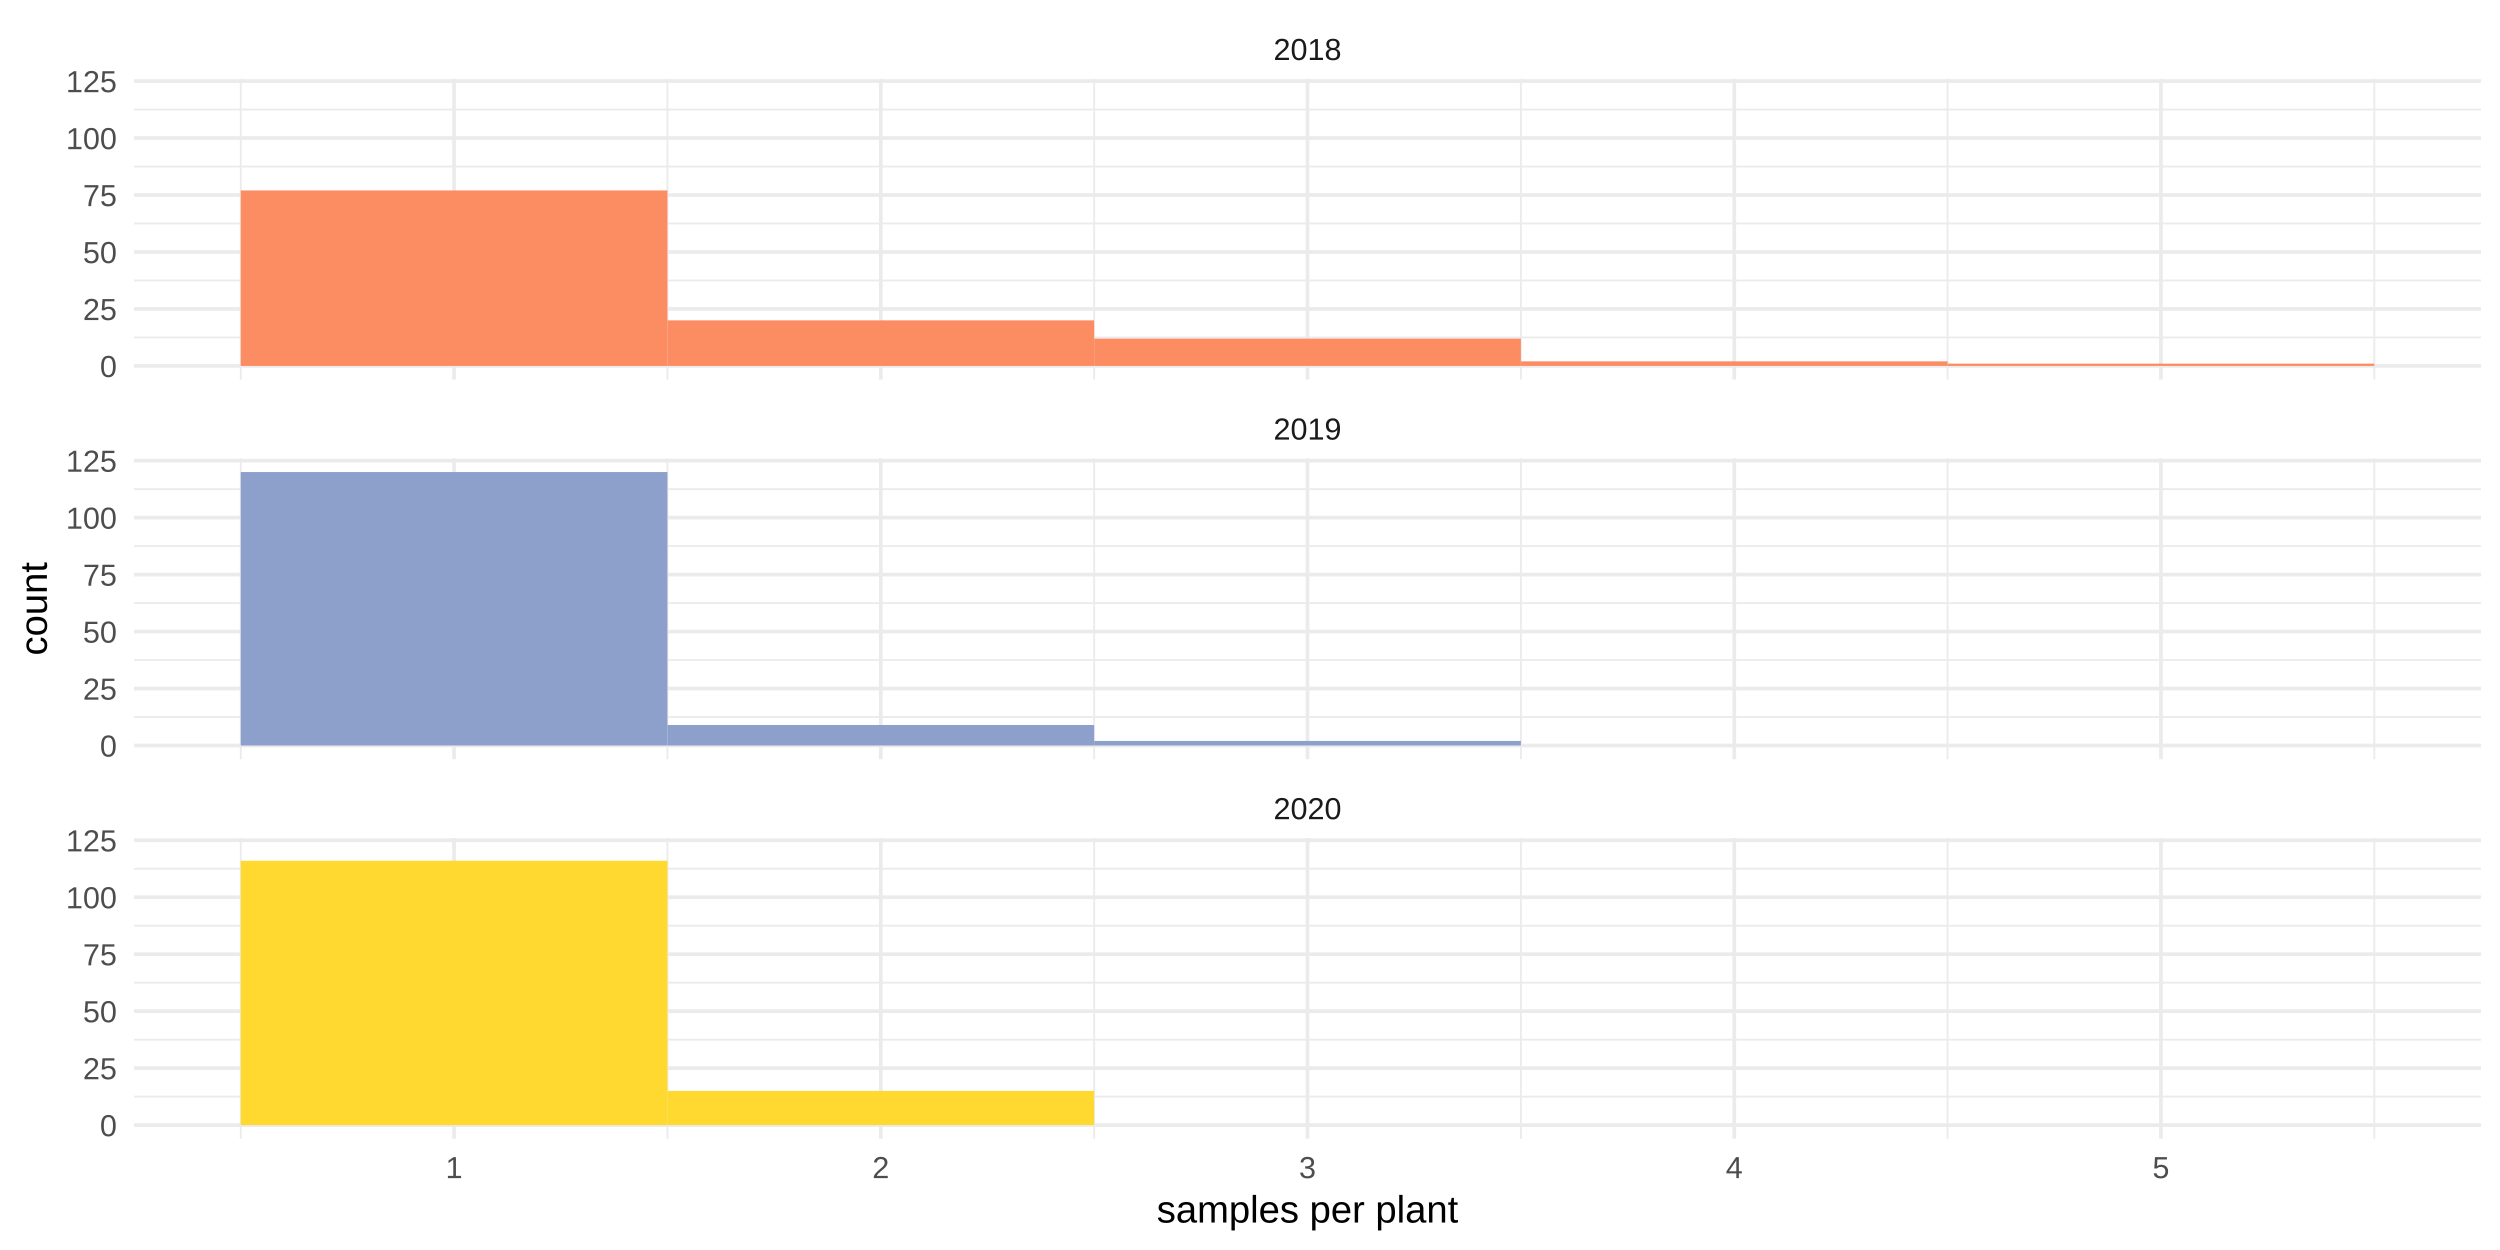
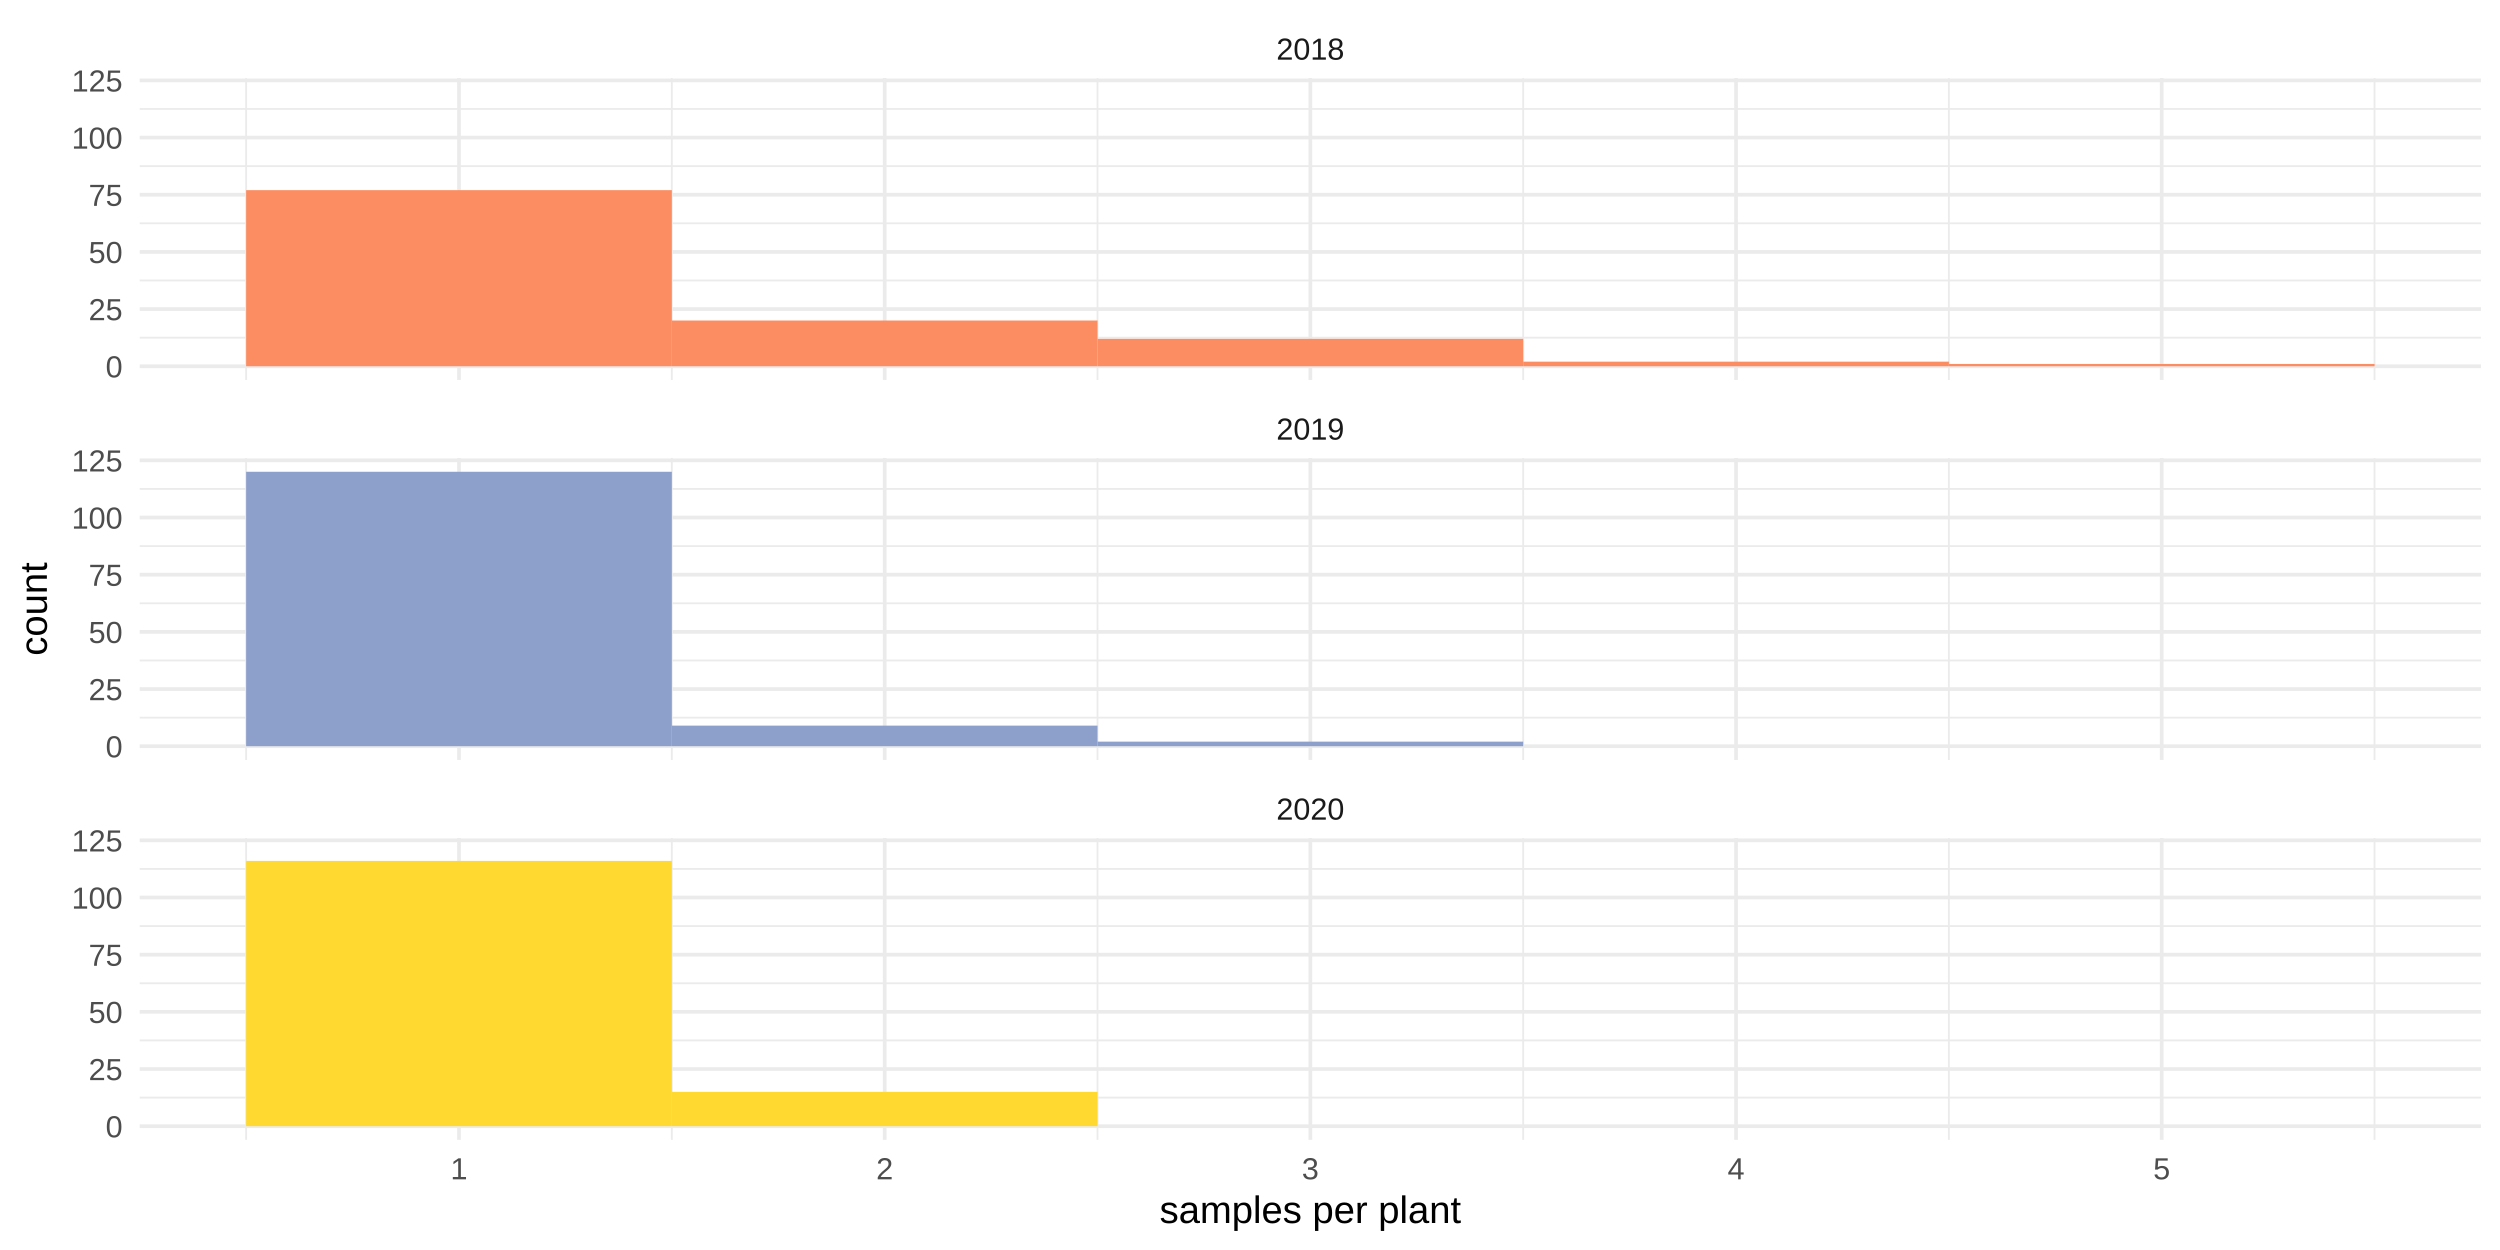
<svg xmlns="http://www.w3.org/2000/svg" class="svglite" width="720.00pt" height="360.00pt" viewBox="0 0 720.00 360.00">
  <defs>
    <style type="text/css">
    .svglite line, .svglite polyline, .svglite polygon, .svglite path, .svglite rect, .svglite circle {
      fill: none;
      stroke: #000000;
      stroke-linecap: round;
      stroke-linejoin: round;
      stroke-miterlimit: 10.00;
    }
    .svglite text {
      white-space: pre;
    }
  </style>
  </defs>
  <rect width="100%" height="100%" style="stroke: none; fill: #FFFFFF;" />
  <defs>
    <clipPath id="cpMC4wMHw3MjAuMDB8MC4wMHwzNjAuMDA=">
      <rect x="0.00" y="0.00" width="720.00" height="360.00" />
    </clipPath>
  </defs>
  <g clip-path="url(#cpMC4wMHw3MjAuMDB8MC4wMHwzNjAuMDA=)">
</g>
  <defs>
-     <clipPath id="cpMzguNjB8NzE0LjUyfDIyLjY5fDEwOS4zMg==">
-       <rect x="38.60" y="22.69" width="675.92" height="86.63" />
+     <clipPath id="cpNDAuMjR8NzE0LjUyfDIyLjQ5fDEwOS40Mw==">
+       <rect x="40.24" y="22.49" width="674.28" height="86.94" />
    </clipPath>
  </defs>
-   <g clip-path="url(#cpMzguNjB8NzE0LjUyfDIyLjY5fDEwOS4zMg==)">
-     <polyline points="38.60,97.18 714.52,97.18 " style="stroke-width: 0.53; stroke: #EBEBEB; stroke-linecap: butt;" />
-     <polyline points="38.60,80.77 714.52,80.77 " style="stroke-width: 0.53; stroke: #EBEBEB; stroke-linecap: butt;" />
-     <polyline points="38.60,64.36 714.52,64.36 " style="stroke-width: 0.53; stroke: #EBEBEB; stroke-linecap: butt;" />
-     <polyline points="38.60,47.96 714.52,47.96 " style="stroke-width: 0.53; stroke: #EBEBEB; stroke-linecap: butt;" />
-     <polyline points="38.60,31.55 714.52,31.55 " style="stroke-width: 0.53; stroke: #EBEBEB; stroke-linecap: butt;" />
-     <polyline points="69.33,109.32 69.33,22.69 " style="stroke-width: 0.53; stroke: #EBEBEB; stroke-linecap: butt;" />
-     <polyline points="192.22,109.32 192.22,22.69 " style="stroke-width: 0.53; stroke: #EBEBEB; stroke-linecap: butt;" />
-     <polyline points="315.12,109.32 315.12,22.69 " style="stroke-width: 0.53; stroke: #EBEBEB; stroke-linecap: butt;" />
-     <polyline points="438.01,109.32 438.01,22.69 " style="stroke-width: 0.53; stroke: #EBEBEB; stroke-linecap: butt;" />
-     <polyline points="560.90,109.32 560.90,22.69 " style="stroke-width: 0.53; stroke: #EBEBEB; stroke-linecap: butt;" />
-     <polyline points="683.80,109.32 683.80,22.69 " style="stroke-width: 0.53; stroke: #EBEBEB; stroke-linecap: butt;" />
-     <polyline points="38.60,105.38 714.52,105.38 " style="stroke-width: 1.07; stroke: #EBEBEB; stroke-linecap: butt;" />
-     <polyline points="38.60,88.98 714.52,88.98 " style="stroke-width: 1.07; stroke: #EBEBEB; stroke-linecap: butt;" />
-     <polyline points="38.60,72.57 714.52,72.57 " style="stroke-width: 1.07; stroke: #EBEBEB; stroke-linecap: butt;" />
-     <polyline points="38.60,56.16 714.52,56.16 " style="stroke-width: 1.07; stroke: #EBEBEB; stroke-linecap: butt;" />
-     <polyline points="38.60,39.75 714.52,39.75 " style="stroke-width: 1.07; stroke: #EBEBEB; stroke-linecap: butt;" />
-     <polyline points="38.60,23.34 714.52,23.34 " style="stroke-width: 1.07; stroke: #EBEBEB; stroke-linecap: butt;" />
-     <polyline points="130.77,109.32 130.77,22.69 " style="stroke-width: 1.07; stroke: #EBEBEB; stroke-linecap: butt;" />
-     <polyline points="253.67,109.32 253.67,22.69 " style="stroke-width: 1.07; stroke: #EBEBEB; stroke-linecap: butt;" />
-     <polyline points="376.56,109.32 376.56,22.69 " style="stroke-width: 1.07; stroke: #EBEBEB; stroke-linecap: butt;" />
-     <polyline points="499.46,109.32 499.46,22.69 " style="stroke-width: 1.07; stroke: #EBEBEB; stroke-linecap: butt;" />
-     <polyline points="622.35,109.32 622.35,22.69 " style="stroke-width: 1.07; stroke: #EBEBEB; stroke-linecap: butt;" />
-     <rect x="69.33" y="54.85" width="122.89" height="50.54" style="stroke-width: 1.07; stroke: none; stroke-linecap: butt; stroke-linejoin: miter; fill: #FC8D62;" />
-     <rect x="192.22" y="92.26" width="122.89" height="13.13" style="stroke-width: 1.07; stroke: none; stroke-linecap: butt; stroke-linejoin: miter; fill: #FC8D62;" />
-     <rect x="315.12" y="97.51" width="122.89" height="7.88" style="stroke-width: 1.07; stroke: none; stroke-linecap: butt; stroke-linejoin: miter; fill: #FC8D62;" />
-     <rect x="438.01" y="104.07" width="122.89" height="1.31" style="stroke-width: 1.07; stroke: none; stroke-linecap: butt; stroke-linejoin: miter; fill: #FC8D62;" />
-     <rect x="560.90" y="104.73" width="122.89" height="0.66" style="stroke-width: 1.07; stroke: none; stroke-linecap: butt; stroke-linejoin: miter; fill: #FC8D62;" />
+   <g clip-path="url(#cpNDAuMjR8NzE0LjUyfDIyLjQ5fDEwOS40Mw==)">
+     <polyline points="40.24,97.25 714.52,97.25 " style="stroke-width: 0.53; stroke: #EBEBEB; stroke-linecap: butt;" />
+     <polyline points="40.24,80.78 714.52,80.78 " style="stroke-width: 0.53; stroke: #EBEBEB; stroke-linecap: butt;" />
+     <polyline points="40.24,64.31 714.52,64.31 " style="stroke-width: 0.53; stroke: #EBEBEB; stroke-linecap: butt;" />
+     <polyline points="40.24,47.85 714.52,47.85 " style="stroke-width: 0.53; stroke: #EBEBEB; stroke-linecap: butt;" />
+     <polyline points="40.24,31.38 714.52,31.38 " style="stroke-width: 0.53; stroke: #EBEBEB; stroke-linecap: butt;" />
+     <polyline points="70.89,109.43 70.89,22.49 " style="stroke-width: 0.53; stroke: #EBEBEB; stroke-linecap: butt;" />
+     <polyline points="193.49,109.43 193.49,22.49 " style="stroke-width: 0.53; stroke: #EBEBEB; stroke-linecap: butt;" />
+     <polyline points="316.08,109.43 316.08,22.49 " style="stroke-width: 0.53; stroke: #EBEBEB; stroke-linecap: butt;" />
+     <polyline points="438.68,109.43 438.68,22.49 " style="stroke-width: 0.53; stroke: #EBEBEB; stroke-linecap: butt;" />
+     <polyline points="561.28,109.43 561.28,22.49 " style="stroke-width: 0.53; stroke: #EBEBEB; stroke-linecap: butt;" />
+     <polyline points="683.87,109.43 683.87,22.49 " style="stroke-width: 0.53; stroke: #EBEBEB; stroke-linecap: butt;" />
+     <polyline points="40.24,105.48 714.52,105.48 " style="stroke-width: 1.07; stroke: #EBEBEB; stroke-linecap: butt;" />
+     <polyline points="40.24,89.01 714.52,89.01 " style="stroke-width: 1.07; stroke: #EBEBEB; stroke-linecap: butt;" />
+     <polyline points="40.24,72.55 714.52,72.55 " style="stroke-width: 1.07; stroke: #EBEBEB; stroke-linecap: butt;" />
+     <polyline points="40.24,56.08 714.52,56.08 " style="stroke-width: 1.07; stroke: #EBEBEB; stroke-linecap: butt;" />
+     <polyline points="40.24,39.62 714.52,39.62 " style="stroke-width: 1.07; stroke: #EBEBEB; stroke-linecap: butt;" />
+     <polyline points="40.24,23.15 714.52,23.15 " style="stroke-width: 1.07; stroke: #EBEBEB; stroke-linecap: butt;" />
+     <polyline points="132.19,109.43 132.19,22.49 " style="stroke-width: 1.07; stroke: #EBEBEB; stroke-linecap: butt;" />
+     <polyline points="254.79,109.43 254.79,22.49 " style="stroke-width: 1.07; stroke: #EBEBEB; stroke-linecap: butt;" />
+     <polyline points="377.38,109.43 377.38,22.49 " style="stroke-width: 1.07; stroke: #EBEBEB; stroke-linecap: butt;" />
+     <polyline points="499.98,109.43 499.98,22.49 " style="stroke-width: 1.07; stroke: #EBEBEB; stroke-linecap: butt;" />
+     <polyline points="622.57,109.43 622.57,22.49 " style="stroke-width: 1.07; stroke: #EBEBEB; stroke-linecap: butt;" />
+     <rect x="70.89" y="54.76" width="122.60" height="50.72" style="stroke-width: 1.07; stroke: none; stroke-linecap: butt; stroke-linejoin: miter; fill: #FC8D62;" />
+     <rect x="193.49" y="92.31" width="122.60" height="13.17" style="stroke-width: 1.07; stroke: none; stroke-linecap: butt; stroke-linejoin: miter; fill: #FC8D62;" />
+     <rect x="316.08" y="97.58" width="122.60" height="7.90" style="stroke-width: 1.07; stroke: none; stroke-linecap: butt; stroke-linejoin: miter; fill: #FC8D62;" />
+     <rect x="438.68" y="104.16" width="122.60" height="1.32" style="stroke-width: 1.07; stroke: none; stroke-linecap: butt; stroke-linejoin: miter; fill: #FC8D62;" />
+     <rect x="561.28" y="104.82" width="122.60" height="0.66" style="stroke-width: 1.07; stroke: none; stroke-linecap: butt; stroke-linejoin: miter; fill: #FC8D62;" />
  </g>
  <g clip-path="url(#cpMC4wMHw3MjAuMDB8MC4wMHwzNjAuMDA=)">
</g>
  <defs>
-     <clipPath id="cpMzguNjB8NzE0LjUyfDEzMi4wMXwyMTguNjQ=">
-       <rect x="38.60" y="132.01" width="675.92" height="86.63" />
+     <clipPath id="cpNDAuMjR8NzE0LjUyfDEzMS45MnwyMTguODY=">
+       <rect x="40.24" y="131.92" width="674.28" height="86.94" />
    </clipPath>
  </defs>
-   <g clip-path="url(#cpMzguNjB8NzE0LjUyfDEzMi4wMXwyMTguNjQ=)">
-     <polyline points="38.60,206.50 714.52,206.50 " style="stroke-width: 0.53; stroke: #EBEBEB; stroke-linecap: butt;" />
-     <polyline points="38.60,190.09 714.52,190.09 " style="stroke-width: 0.53; stroke: #EBEBEB; stroke-linecap: butt;" />
-     <polyline points="38.60,173.69 714.52,173.69 " style="stroke-width: 0.53; stroke: #EBEBEB; stroke-linecap: butt;" />
-     <polyline points="38.60,157.28 714.52,157.28 " style="stroke-width: 0.53; stroke: #EBEBEB; stroke-linecap: butt;" />
-     <polyline points="38.60,140.87 714.52,140.87 " style="stroke-width: 0.53; stroke: #EBEBEB; stroke-linecap: butt;" />
-     <polyline points="69.33,218.64 69.33,132.01 " style="stroke-width: 0.53; stroke: #EBEBEB; stroke-linecap: butt;" />
-     <polyline points="192.22,218.64 192.22,132.01 " style="stroke-width: 0.53; stroke: #EBEBEB; stroke-linecap: butt;" />
-     <polyline points="315.12,218.64 315.12,132.01 " style="stroke-width: 0.53; stroke: #EBEBEB; stroke-linecap: butt;" />
-     <polyline points="438.01,218.64 438.01,132.01 " style="stroke-width: 0.53; stroke: #EBEBEB; stroke-linecap: butt;" />
-     <polyline points="560.90,218.64 560.90,132.01 " style="stroke-width: 0.53; stroke: #EBEBEB; stroke-linecap: butt;" />
-     <polyline points="683.80,218.64 683.80,132.01 " style="stroke-width: 0.53; stroke: #EBEBEB; stroke-linecap: butt;" />
-     <polyline points="38.60,214.71 714.52,214.71 " style="stroke-width: 1.07; stroke: #EBEBEB; stroke-linecap: butt;" />
-     <polyline points="38.60,198.30 714.52,198.30 " style="stroke-width: 1.07; stroke: #EBEBEB; stroke-linecap: butt;" />
-     <polyline points="38.60,181.89 714.52,181.89 " style="stroke-width: 1.07; stroke: #EBEBEB; stroke-linecap: butt;" />
-     <polyline points="38.60,165.48 714.52,165.48 " style="stroke-width: 1.07; stroke: #EBEBEB; stroke-linecap: butt;" />
-     <polyline points="38.60,149.07 714.52,149.07 " style="stroke-width: 1.07; stroke: #EBEBEB; stroke-linecap: butt;" />
-     <polyline points="38.60,132.67 714.52,132.67 " style="stroke-width: 1.07; stroke: #EBEBEB; stroke-linecap: butt;" />
-     <polyline points="130.77,218.64 130.77,132.01 " style="stroke-width: 1.07; stroke: #EBEBEB; stroke-linecap: butt;" />
-     <polyline points="253.67,218.64 253.67,132.01 " style="stroke-width: 1.07; stroke: #EBEBEB; stroke-linecap: butt;" />
-     <polyline points="376.56,218.64 376.56,132.01 " style="stroke-width: 1.07; stroke: #EBEBEB; stroke-linecap: butt;" />
-     <polyline points="499.46,218.64 499.46,132.01 " style="stroke-width: 1.07; stroke: #EBEBEB; stroke-linecap: butt;" />
-     <polyline points="622.35,218.64 622.35,132.01 " style="stroke-width: 1.07; stroke: #EBEBEB; stroke-linecap: butt;" />
-     <rect x="69.33" y="135.95" width="122.89" height="78.76" style="stroke-width: 1.07; stroke: none; stroke-linecap: butt; stroke-linejoin: miter; fill: #8DA0CB;" />
-     <rect x="192.22" y="208.80" width="122.89" height="5.91" style="stroke-width: 1.07; stroke: none; stroke-linecap: butt; stroke-linejoin: miter; fill: #8DA0CB;" />
-     <rect x="315.12" y="213.39" width="122.89" height="1.31" style="stroke-width: 1.07; stroke: none; stroke-linecap: butt; stroke-linejoin: miter; fill: #8DA0CB;" />
-     <rect x="438.01" y="214.71" width="122.89" height="0.00" style="stroke-width: 1.07; stroke: none; stroke-linecap: butt; stroke-linejoin: miter; fill: #8DA0CB;" />
-     <rect x="560.90" y="214.71" width="122.89" height="0.00" style="stroke-width: 1.07; stroke: none; stroke-linecap: butt; stroke-linejoin: miter; fill: #8DA0CB;" />
+   <g clip-path="url(#cpNDAuMjR8NzE0LjUyfDEzMS45MnwyMTguODY=)">
+     <polyline points="40.24,206.68 714.52,206.68 " style="stroke-width: 0.53; stroke: #EBEBEB; stroke-linecap: butt;" />
+     <polyline points="40.24,190.21 714.52,190.21 " style="stroke-width: 0.53; stroke: #EBEBEB; stroke-linecap: butt;" />
+     <polyline points="40.24,173.75 714.52,173.75 " style="stroke-width: 0.53; stroke: #EBEBEB; stroke-linecap: butt;" />
+     <polyline points="40.24,157.28 714.52,157.28 " style="stroke-width: 0.53; stroke: #EBEBEB; stroke-linecap: butt;" />
+     <polyline points="40.24,140.81 714.52,140.81 " style="stroke-width: 0.53; stroke: #EBEBEB; stroke-linecap: butt;" />
+     <polyline points="70.89,218.86 70.89,131.92 " style="stroke-width: 0.53; stroke: #EBEBEB; stroke-linecap: butt;" />
+     <polyline points="193.49,218.86 193.49,131.92 " style="stroke-width: 0.53; stroke: #EBEBEB; stroke-linecap: butt;" />
+     <polyline points="316.08,218.86 316.08,131.92 " style="stroke-width: 0.53; stroke: #EBEBEB; stroke-linecap: butt;" />
+     <polyline points="438.68,218.86 438.68,131.92 " style="stroke-width: 0.53; stroke: #EBEBEB; stroke-linecap: butt;" />
+     <polyline points="561.28,218.86 561.28,131.92 " style="stroke-width: 0.53; stroke: #EBEBEB; stroke-linecap: butt;" />
+     <polyline points="683.87,218.86 683.87,131.92 " style="stroke-width: 0.53; stroke: #EBEBEB; stroke-linecap: butt;" />
+     <polyline points="40.24,214.91 714.52,214.91 " style="stroke-width: 1.07; stroke: #EBEBEB; stroke-linecap: butt;" />
+     <polyline points="40.24,198.45 714.52,198.45 " style="stroke-width: 1.07; stroke: #EBEBEB; stroke-linecap: butt;" />
+     <polyline points="40.24,181.98 714.52,181.98 " style="stroke-width: 1.07; stroke: #EBEBEB; stroke-linecap: butt;" />
+     <polyline points="40.24,165.51 714.52,165.51 " style="stroke-width: 1.07; stroke: #EBEBEB; stroke-linecap: butt;" />
+     <polyline points="40.24,149.05 714.52,149.05 " style="stroke-width: 1.07; stroke: #EBEBEB; stroke-linecap: butt;" />
+     <polyline points="40.24,132.58 714.52,132.58 " style="stroke-width: 1.07; stroke: #EBEBEB; stroke-linecap: butt;" />
+     <polyline points="132.19,218.86 132.19,131.92 " style="stroke-width: 1.07; stroke: #EBEBEB; stroke-linecap: butt;" />
+     <polyline points="254.79,218.86 254.79,131.92 " style="stroke-width: 1.07; stroke: #EBEBEB; stroke-linecap: butt;" />
+     <polyline points="377.38,218.86 377.38,131.92 " style="stroke-width: 1.07; stroke: #EBEBEB; stroke-linecap: butt;" />
+     <polyline points="499.98,218.86 499.98,131.92 " style="stroke-width: 1.07; stroke: #EBEBEB; stroke-linecap: butt;" />
+     <polyline points="622.57,218.86 622.57,131.92 " style="stroke-width: 1.07; stroke: #EBEBEB; stroke-linecap: butt;" />
+     <rect x="70.89" y="135.87" width="122.60" height="79.04" style="stroke-width: 1.07; stroke: none; stroke-linecap: butt; stroke-linejoin: miter; fill: #8DA0CB;" />
+     <rect x="193.49" y="208.98" width="122.60" height="5.93" style="stroke-width: 1.07; stroke: none; stroke-linecap: butt; stroke-linejoin: miter; fill: #8DA0CB;" />
+     <rect x="316.08" y="213.59" width="122.60" height="1.32" style="stroke-width: 1.07; stroke: none; stroke-linecap: butt; stroke-linejoin: miter; fill: #8DA0CB;" />
+     <rect x="438.68" y="214.91" width="122.60" height="0.00" style="stroke-width: 1.07; stroke: none; stroke-linecap: butt; stroke-linejoin: miter; fill: #8DA0CB;" />
+     <rect x="561.28" y="214.91" width="122.60" height="0.00" style="stroke-width: 1.07; stroke: none; stroke-linecap: butt; stroke-linejoin: miter; fill: #8DA0CB;" />
  </g>
  <g clip-path="url(#cpMC4wMHw3MjAuMDB8MC4wMHwzNjAuMDA=)">
</g>
  <defs>
-     <clipPath id="cpMzguNjB8NzE0LjUyfDI0MS4zM3wzMjcuOTc=">
-       <rect x="38.60" y="241.33" width="675.92" height="86.63" />
+     <clipPath id="cpNDAuMjR8NzE0LjUyfDI0MS4zNXwzMjguMjk=">
+       <rect x="40.24" y="241.35" width="674.28" height="86.94" />
    </clipPath>
  </defs>
-   <g clip-path="url(#cpMzguNjB8NzE0LjUyfDI0MS4zM3wzMjcuOTc=)">
-     <polyline points="38.60,315.82 714.52,315.82 " style="stroke-width: 0.53; stroke: #EBEBEB; stroke-linecap: butt;" />
-     <polyline points="38.60,299.42 714.52,299.42 " style="stroke-width: 0.53; stroke: #EBEBEB; stroke-linecap: butt;" />
-     <polyline points="38.60,283.01 714.52,283.01 " style="stroke-width: 0.53; stroke: #EBEBEB; stroke-linecap: butt;" />
-     <polyline points="38.60,266.60 714.52,266.60 " style="stroke-width: 0.53; stroke: #EBEBEB; stroke-linecap: butt;" />
-     <polyline points="38.60,250.19 714.52,250.19 " style="stroke-width: 0.53; stroke: #EBEBEB; stroke-linecap: butt;" />
-     <polyline points="69.33,327.97 69.33,241.33 " style="stroke-width: 0.53; stroke: #EBEBEB; stroke-linecap: butt;" />
-     <polyline points="192.22,327.97 192.22,241.33 " style="stroke-width: 0.53; stroke: #EBEBEB; stroke-linecap: butt;" />
-     <polyline points="315.12,327.97 315.12,241.33 " style="stroke-width: 0.53; stroke: #EBEBEB; stroke-linecap: butt;" />
-     <polyline points="438.01,327.97 438.01,241.33 " style="stroke-width: 0.53; stroke: #EBEBEB; stroke-linecap: butt;" />
-     <polyline points="560.90,327.97 560.90,241.33 " style="stroke-width: 0.53; stroke: #EBEBEB; stroke-linecap: butt;" />
-     <polyline points="683.80,327.97 683.80,241.33 " style="stroke-width: 0.53; stroke: #EBEBEB; stroke-linecap: butt;" />
-     <polyline points="38.60,324.03 714.52,324.03 " style="stroke-width: 1.07; stroke: #EBEBEB; stroke-linecap: butt;" />
-     <polyline points="38.60,307.62 714.52,307.62 " style="stroke-width: 1.07; stroke: #EBEBEB; stroke-linecap: butt;" />
-     <polyline points="38.60,291.21 714.52,291.21 " style="stroke-width: 1.07; stroke: #EBEBEB; stroke-linecap: butt;" />
-     <polyline points="38.60,274.80 714.52,274.80 " style="stroke-width: 1.07; stroke: #EBEBEB; stroke-linecap: butt;" />
-     <polyline points="38.60,258.40 714.52,258.40 " style="stroke-width: 1.07; stroke: #EBEBEB; stroke-linecap: butt;" />
-     <polyline points="38.60,241.99 714.52,241.99 " style="stroke-width: 1.07; stroke: #EBEBEB; stroke-linecap: butt;" />
-     <polyline points="130.77,327.97 130.77,241.33 " style="stroke-width: 1.07; stroke: #EBEBEB; stroke-linecap: butt;" />
-     <polyline points="253.67,327.97 253.67,241.33 " style="stroke-width: 1.07; stroke: #EBEBEB; stroke-linecap: butt;" />
-     <polyline points="376.56,327.97 376.56,241.33 " style="stroke-width: 1.07; stroke: #EBEBEB; stroke-linecap: butt;" />
-     <polyline points="499.46,327.97 499.46,241.33 " style="stroke-width: 1.07; stroke: #EBEBEB; stroke-linecap: butt;" />
-     <polyline points="622.35,327.97 622.35,241.33 " style="stroke-width: 1.07; stroke: #EBEBEB; stroke-linecap: butt;" />
-     <rect x="69.33" y="247.90" width="122.89" height="76.13" style="stroke-width: 1.07; stroke: none; stroke-linecap: butt; stroke-linejoin: miter; fill: #FFD92F;" />
-     <rect x="192.22" y="314.18" width="122.89" height="9.84" style="stroke-width: 1.07; stroke: none; stroke-linecap: butt; stroke-linejoin: miter; fill: #FFD92F;" />
-     <rect x="315.12" y="324.03" width="122.89" height="0.00" style="stroke-width: 1.07; stroke: none; stroke-linecap: butt; stroke-linejoin: miter; fill: #FFD92F;" />
-     <rect x="438.01" y="324.03" width="122.89" height="0.00" style="stroke-width: 1.07; stroke: none; stroke-linecap: butt; stroke-linejoin: miter; fill: #FFD92F;" />
-     <rect x="560.90" y="324.03" width="122.89" height="0.00" style="stroke-width: 1.07; stroke: none; stroke-linecap: butt; stroke-linejoin: miter; fill: #FFD92F;" />
+   <g clip-path="url(#cpNDAuMjR8NzE0LjUyfDI0MS4zNXwzMjguMjk=)">
+     <polyline points="40.24,316.11 714.52,316.11 " style="stroke-width: 0.53; stroke: #EBEBEB; stroke-linecap: butt;" />
+     <polyline points="40.24,299.64 714.52,299.64 " style="stroke-width: 0.53; stroke: #EBEBEB; stroke-linecap: butt;" />
+     <polyline points="40.24,283.18 714.52,283.18 " style="stroke-width: 0.53; stroke: #EBEBEB; stroke-linecap: butt;" />
+     <polyline points="40.24,266.71 714.52,266.71 " style="stroke-width: 0.53; stroke: #EBEBEB; stroke-linecap: butt;" />
+     <polyline points="40.24,250.25 714.52,250.25 " style="stroke-width: 0.53; stroke: #EBEBEB; stroke-linecap: butt;" />
+     <polyline points="70.89,328.29 70.89,241.35 " style="stroke-width: 0.53; stroke: #EBEBEB; stroke-linecap: butt;" />
+     <polyline points="193.49,328.29 193.49,241.35 " style="stroke-width: 0.53; stroke: #EBEBEB; stroke-linecap: butt;" />
+     <polyline points="316.08,328.29 316.08,241.35 " style="stroke-width: 0.53; stroke: #EBEBEB; stroke-linecap: butt;" />
+     <polyline points="438.68,328.29 438.68,241.35 " style="stroke-width: 0.53; stroke: #EBEBEB; stroke-linecap: butt;" />
+     <polyline points="561.28,328.29 561.28,241.35 " style="stroke-width: 0.53; stroke: #EBEBEB; stroke-linecap: butt;" />
+     <polyline points="683.87,328.29 683.87,241.35 " style="stroke-width: 0.53; stroke: #EBEBEB; stroke-linecap: butt;" />
+     <polyline points="40.24,324.34 714.52,324.34 " style="stroke-width: 1.07; stroke: #EBEBEB; stroke-linecap: butt;" />
+     <polyline points="40.24,307.88 714.52,307.88 " style="stroke-width: 1.07; stroke: #EBEBEB; stroke-linecap: butt;" />
+     <polyline points="40.24,291.41 714.52,291.41 " style="stroke-width: 1.07; stroke: #EBEBEB; stroke-linecap: butt;" />
+     <polyline points="40.24,274.94 714.52,274.94 " style="stroke-width: 1.07; stroke: #EBEBEB; stroke-linecap: butt;" />
+     <polyline points="40.24,258.48 714.52,258.48 " style="stroke-width: 1.07; stroke: #EBEBEB; stroke-linecap: butt;" />
+     <polyline points="40.24,242.01 714.52,242.01 " style="stroke-width: 1.07; stroke: #EBEBEB; stroke-linecap: butt;" />
+     <polyline points="132.19,328.29 132.19,241.35 " style="stroke-width: 1.07; stroke: #EBEBEB; stroke-linecap: butt;" />
+     <polyline points="254.79,328.29 254.79,241.35 " style="stroke-width: 1.07; stroke: #EBEBEB; stroke-linecap: butt;" />
+     <polyline points="377.38,328.29 377.38,241.35 " style="stroke-width: 1.07; stroke: #EBEBEB; stroke-linecap: butt;" />
+     <polyline points="499.98,328.29 499.98,241.35 " style="stroke-width: 1.07; stroke: #EBEBEB; stroke-linecap: butt;" />
+     <polyline points="622.57,328.29 622.57,241.35 " style="stroke-width: 1.07; stroke: #EBEBEB; stroke-linecap: butt;" />
+     <rect x="70.89" y="247.94" width="122.60" height="76.40" style="stroke-width: 1.07; stroke: none; stroke-linecap: butt; stroke-linejoin: miter; fill: #FFD92F;" />
+     <rect x="193.49" y="314.46" width="122.60" height="9.88" style="stroke-width: 1.07; stroke: none; stroke-linecap: butt; stroke-linejoin: miter; fill: #FFD92F;" />
+     <rect x="316.08" y="324.34" width="122.60" height="0.00" style="stroke-width: 1.07; stroke: none; stroke-linecap: butt; stroke-linejoin: miter; fill: #FFD92F;" />
+     <rect x="438.68" y="324.34" width="122.60" height="0.00" style="stroke-width: 1.07; stroke: none; stroke-linecap: butt; stroke-linejoin: miter; fill: #FFD92F;" />
+     <rect x="561.28" y="324.34" width="122.60" height="0.00" style="stroke-width: 1.07; stroke: none; stroke-linecap: butt; stroke-linejoin: miter; fill: #FFD92F;" />
  </g>
  <g clip-path="url(#cpMC4wMHw3MjAuMDB8MC4wMHwzNjAuMDA=)">
</g>
  <defs>
-     <clipPath id="cpMzguNjB8NzE0LjUyfDIyNC4xMnwyNDEuMzM=">
-       <rect x="38.60" y="224.12" width="675.92" height="17.21" />
+     <clipPath id="cpNDAuMjR8NzE0LjUyfDIyNC4zNHwyNDEuMzU=">
+       <rect x="40.24" y="224.34" width="674.28" height="17.01" />
    </clipPath>
  </defs>
-   <g clip-path="url(#cpMzguNjB8NzE0LjUyfDIyNC4xMnwyNDEuMzM=)">
-     <text x="376.56" y="235.94" text-anchor="middle" style="font-size: 8.80px;fill: #1A1A1A; font-family: &quot;Arial&quot;;">2020</text>
+   <g clip-path="url(#cpNDAuMjR8NzE0LjUyfDIyNC4zNHwyNDEuMzU=)">
+     <text x="377.38" y="236.06" text-anchor="middle" style="font-size: 8.80px;fill: #1A1A1A; font-family: &quot;Arial&quot;;">2020</text>
  </g>
  <g clip-path="url(#cpMC4wMHw3MjAuMDB8MC4wMHwzNjAuMDA=)">
</g>
  <defs>
-     <clipPath id="cpMzguNjB8NzE0LjUyfDExNC44MHwxMzIuMDE=">
-       <rect x="38.60" y="114.80" width="675.92" height="17.21" />
+     <clipPath id="cpNDAuMjR8NzE0LjUyfDExNC45MXwxMzEuOTI=">
+       <rect x="40.24" y="114.91" width="674.28" height="17.01" />
    </clipPath>
  </defs>
-   <g clip-path="url(#cpMzguNjB8NzE0LjUyfDExNC44MHwxMzIuMDE=)">
-     <text x="376.56" y="126.61" text-anchor="middle" style="font-size: 8.80px;fill: #1A1A1A; font-family: &quot;Arial&quot;;">2019</text>
+   <g clip-path="url(#cpNDAuMjR8NzE0LjUyfDExNC45MXwxMzEuOTI=)">
+     <text x="377.38" y="126.62" text-anchor="middle" style="font-size: 8.80px;fill: #1A1A1A; font-family: &quot;Arial&quot;;">2019</text>
  </g>
  <g clip-path="url(#cpMC4wMHw3MjAuMDB8MC4wMHwzNjAuMDA=)">
</g>
  <defs>
-     <clipPath id="cpMzguNjB8NzE0LjUyfDUuNDh8MjIuNjk=">
-       <rect x="38.60" y="5.48" width="675.92" height="17.21" />
+     <clipPath id="cpNDAuMjR8NzE0LjUyfDUuNDh8MjIuNDk=">
+       <rect x="40.24" y="5.48" width="674.28" height="17.01" />
    </clipPath>
  </defs>
-   <g clip-path="url(#cpMzguNjB8NzE0LjUyfDUuNDh8MjIuNjk=)">
-     <text x="376.56" y="17.29" text-anchor="middle" style="font-size: 8.80px;fill: #1A1A1A; font-family: &quot;Arial&quot;;">2018</text>
+   <g clip-path="url(#cpNDAuMjR8NzE0LjUyfDUuNDh8MjIuNDk=)">
+     <text x="377.38" y="17.19" text-anchor="middle" style="font-size: 8.80px;fill: #1A1A1A; font-family: &quot;Arial&quot;;">2018</text>
  </g>
  <g clip-path="url(#cpMC4wMHw3MjAuMDB8MC4wMHwzNjAuMDA=)">
-     <text x="130.77" y="339.31" text-anchor="middle" style="font-size: 8.80px;fill: #4D4D4D; font-family: &quot;Arial&quot;;">1</text>
-     <text x="253.67" y="339.31" text-anchor="middle" style="font-size: 8.80px;fill: #4D4D4D; font-family: &quot;Arial&quot;;">2</text>
-     <text x="376.56" y="339.31" text-anchor="middle" style="font-size: 8.80px;fill: #4D4D4D; font-family: &quot;Arial&quot;;">3</text>
-     <text x="499.46" y="339.31" text-anchor="middle" style="font-size: 8.80px;fill: #4D4D4D; font-family: &quot;Arial&quot;;">4</text>
-     <text x="622.35" y="339.31" text-anchor="middle" style="font-size: 8.80px;fill: #4D4D4D; font-family: &quot;Arial&quot;;">5</text>
-     <text x="33.67" y="108.59" text-anchor="end" style="font-size: 8.80px;fill: #4D4D4D; font-family: &quot;Arial&quot;;">0</text>
-     <text x="33.67" y="92.18" text-anchor="end" style="font-size: 8.80px;fill: #4D4D4D; font-family: &quot;Arial&quot;;">25</text>
-     <text x="33.67" y="75.78" text-anchor="end" style="font-size: 8.80px;fill: #4D4D4D; font-family: &quot;Arial&quot;;">50</text>
-     <text x="33.67" y="59.37" text-anchor="end" style="font-size: 8.80px;fill: #4D4D4D; font-family: &quot;Arial&quot;;">75</text>
-     <text x="33.67" y="42.96" text-anchor="end" style="font-size: 8.80px;fill: #4D4D4D; font-family: &quot;Arial&quot;;">100</text>
-     <text x="33.67" y="26.55" text-anchor="end" style="font-size: 8.80px;fill: #4D4D4D; font-family: &quot;Arial&quot;;">125</text>
-     <text x="33.67" y="217.91" text-anchor="end" style="font-size: 8.80px;fill: #4D4D4D; font-family: &quot;Arial&quot;;">0</text>
-     <text x="33.67" y="201.51" text-anchor="end" style="font-size: 8.80px;fill: #4D4D4D; font-family: &quot;Arial&quot;;">25</text>
-     <text x="33.67" y="185.10" text-anchor="end" style="font-size: 8.80px;fill: #4D4D4D; font-family: &quot;Arial&quot;;">50</text>
-     <text x="33.67" y="168.69" text-anchor="end" style="font-size: 8.80px;fill: #4D4D4D; font-family: &quot;Arial&quot;;">75</text>
-     <text x="33.67" y="152.28" text-anchor="end" style="font-size: 8.80px;fill: #4D4D4D; font-family: &quot;Arial&quot;;">100</text>
-     <text x="33.67" y="135.87" text-anchor="end" style="font-size: 8.80px;fill: #4D4D4D; font-family: &quot;Arial&quot;;">125</text>
-     <text x="33.67" y="327.24" text-anchor="end" style="font-size: 8.80px;fill: #4D4D4D; font-family: &quot;Arial&quot;;">0</text>
-     <text x="33.67" y="310.83" text-anchor="end" style="font-size: 8.80px;fill: #4D4D4D; font-family: &quot;Arial&quot;;">25</text>
-     <text x="33.67" y="294.42" text-anchor="end" style="font-size: 8.80px;fill: #4D4D4D; font-family: &quot;Arial&quot;;">50</text>
-     <text x="33.67" y="278.01" text-anchor="end" style="font-size: 8.80px;fill: #4D4D4D; font-family: &quot;Arial&quot;;">75</text>
-     <text x="33.67" y="261.60" text-anchor="end" style="font-size: 8.80px;fill: #4D4D4D; font-family: &quot;Arial&quot;;">100</text>
-     <text x="33.67" y="245.20" text-anchor="end" style="font-size: 8.80px;fill: #4D4D4D; font-family: &quot;Arial&quot;;">125</text>
-     <text x="376.56" y="352.10" text-anchor="middle" style="font-size: 11.00px; font-family: &quot;Arial&quot;;">samples per plant</text>
-     <text transform="translate(13.50,175.33) rotate(-90)" text-anchor="middle" style="font-size: 11.00px; font-family: &quot;Arial&quot;;">count</text>
+     <text x="132.19" y="339.64" text-anchor="middle" style="font-size: 8.80px;fill: #4D4D4D; font-family: &quot;Arial&quot;;">1</text>
+     <text x="254.79" y="339.64" text-anchor="middle" style="font-size: 8.80px;fill: #4D4D4D; font-family: &quot;Arial&quot;;">2</text>
+     <text x="377.38" y="339.64" text-anchor="middle" style="font-size: 8.80px;fill: #4D4D4D; font-family: &quot;Arial&quot;;">3</text>
+     <text x="499.98" y="339.64" text-anchor="middle" style="font-size: 8.80px;fill: #4D4D4D; font-family: &quot;Arial&quot;;">4</text>
+     <text x="622.57" y="339.64" text-anchor="middle" style="font-size: 8.80px;fill: #4D4D4D; font-family: &quot;Arial&quot;;">5</text>
+     <text x="35.31" y="108.69" text-anchor="end" style="font-size: 8.80px;fill: #4D4D4D; font-family: &quot;Arial&quot;;">0</text>
+     <text x="35.31" y="92.22" text-anchor="end" style="font-size: 8.80px;fill: #4D4D4D; font-family: &quot;Arial&quot;;">25</text>
+     <text x="35.31" y="75.76" text-anchor="end" style="font-size: 8.80px;fill: #4D4D4D; font-family: &quot;Arial&quot;;">50</text>
+     <text x="35.31" y="59.29" text-anchor="end" style="font-size: 8.80px;fill: #4D4D4D; font-family: &quot;Arial&quot;;">75</text>
+     <text x="35.31" y="42.82" text-anchor="end" style="font-size: 8.80px;fill: #4D4D4D; font-family: &quot;Arial&quot;;">100</text>
+     <text x="35.31" y="26.36" text-anchor="end" style="font-size: 8.80px;fill: #4D4D4D; font-family: &quot;Arial&quot;;">125</text>
+     <text x="35.31" y="218.12" text-anchor="end" style="font-size: 8.80px;fill: #4D4D4D; font-family: &quot;Arial&quot;;">0</text>
+     <text x="35.31" y="201.65" text-anchor="end" style="font-size: 8.80px;fill: #4D4D4D; font-family: &quot;Arial&quot;;">25</text>
+     <text x="35.31" y="185.19" text-anchor="end" style="font-size: 8.80px;fill: #4D4D4D; font-family: &quot;Arial&quot;;">50</text>
+     <text x="35.31" y="168.72" text-anchor="end" style="font-size: 8.80px;fill: #4D4D4D; font-family: &quot;Arial&quot;;">75</text>
+     <text x="35.31" y="152.25" text-anchor="end" style="font-size: 8.80px;fill: #4D4D4D; font-family: &quot;Arial&quot;;">100</text>
+     <text x="35.31" y="135.79" text-anchor="end" style="font-size: 8.80px;fill: #4D4D4D; font-family: &quot;Arial&quot;;">125</text>
+     <text x="35.31" y="327.55" text-anchor="end" style="font-size: 8.80px;fill: #4D4D4D; font-family: &quot;Arial&quot;;">0</text>
+     <text x="35.31" y="311.08" text-anchor="end" style="font-size: 8.80px;fill: #4D4D4D; font-family: &quot;Arial&quot;;">25</text>
+     <text x="35.31" y="294.62" text-anchor="end" style="font-size: 8.80px;fill: #4D4D4D; font-family: &quot;Arial&quot;;">50</text>
+     <text x="35.31" y="278.15" text-anchor="end" style="font-size: 8.80px;fill: #4D4D4D; font-family: &quot;Arial&quot;;">75</text>
+     <text x="35.31" y="261.69" text-anchor="end" style="font-size: 8.80px;fill: #4D4D4D; font-family: &quot;Arial&quot;;">100</text>
+     <text x="35.31" y="245.22" text-anchor="end" style="font-size: 8.80px;fill: #4D4D4D; font-family: &quot;Arial&quot;;">125</text>
+     <text x="377.38" y="352.23" text-anchor="middle" style="font-size: 11.00px; font-family: &quot;Arial&quot;;">samples per plant</text>
+     <text transform="translate(13.50,175.39) rotate(-90)" text-anchor="middle" style="font-size: 11.00px; font-family: &quot;Arial&quot;;">count</text>
  </g>
</svg>
